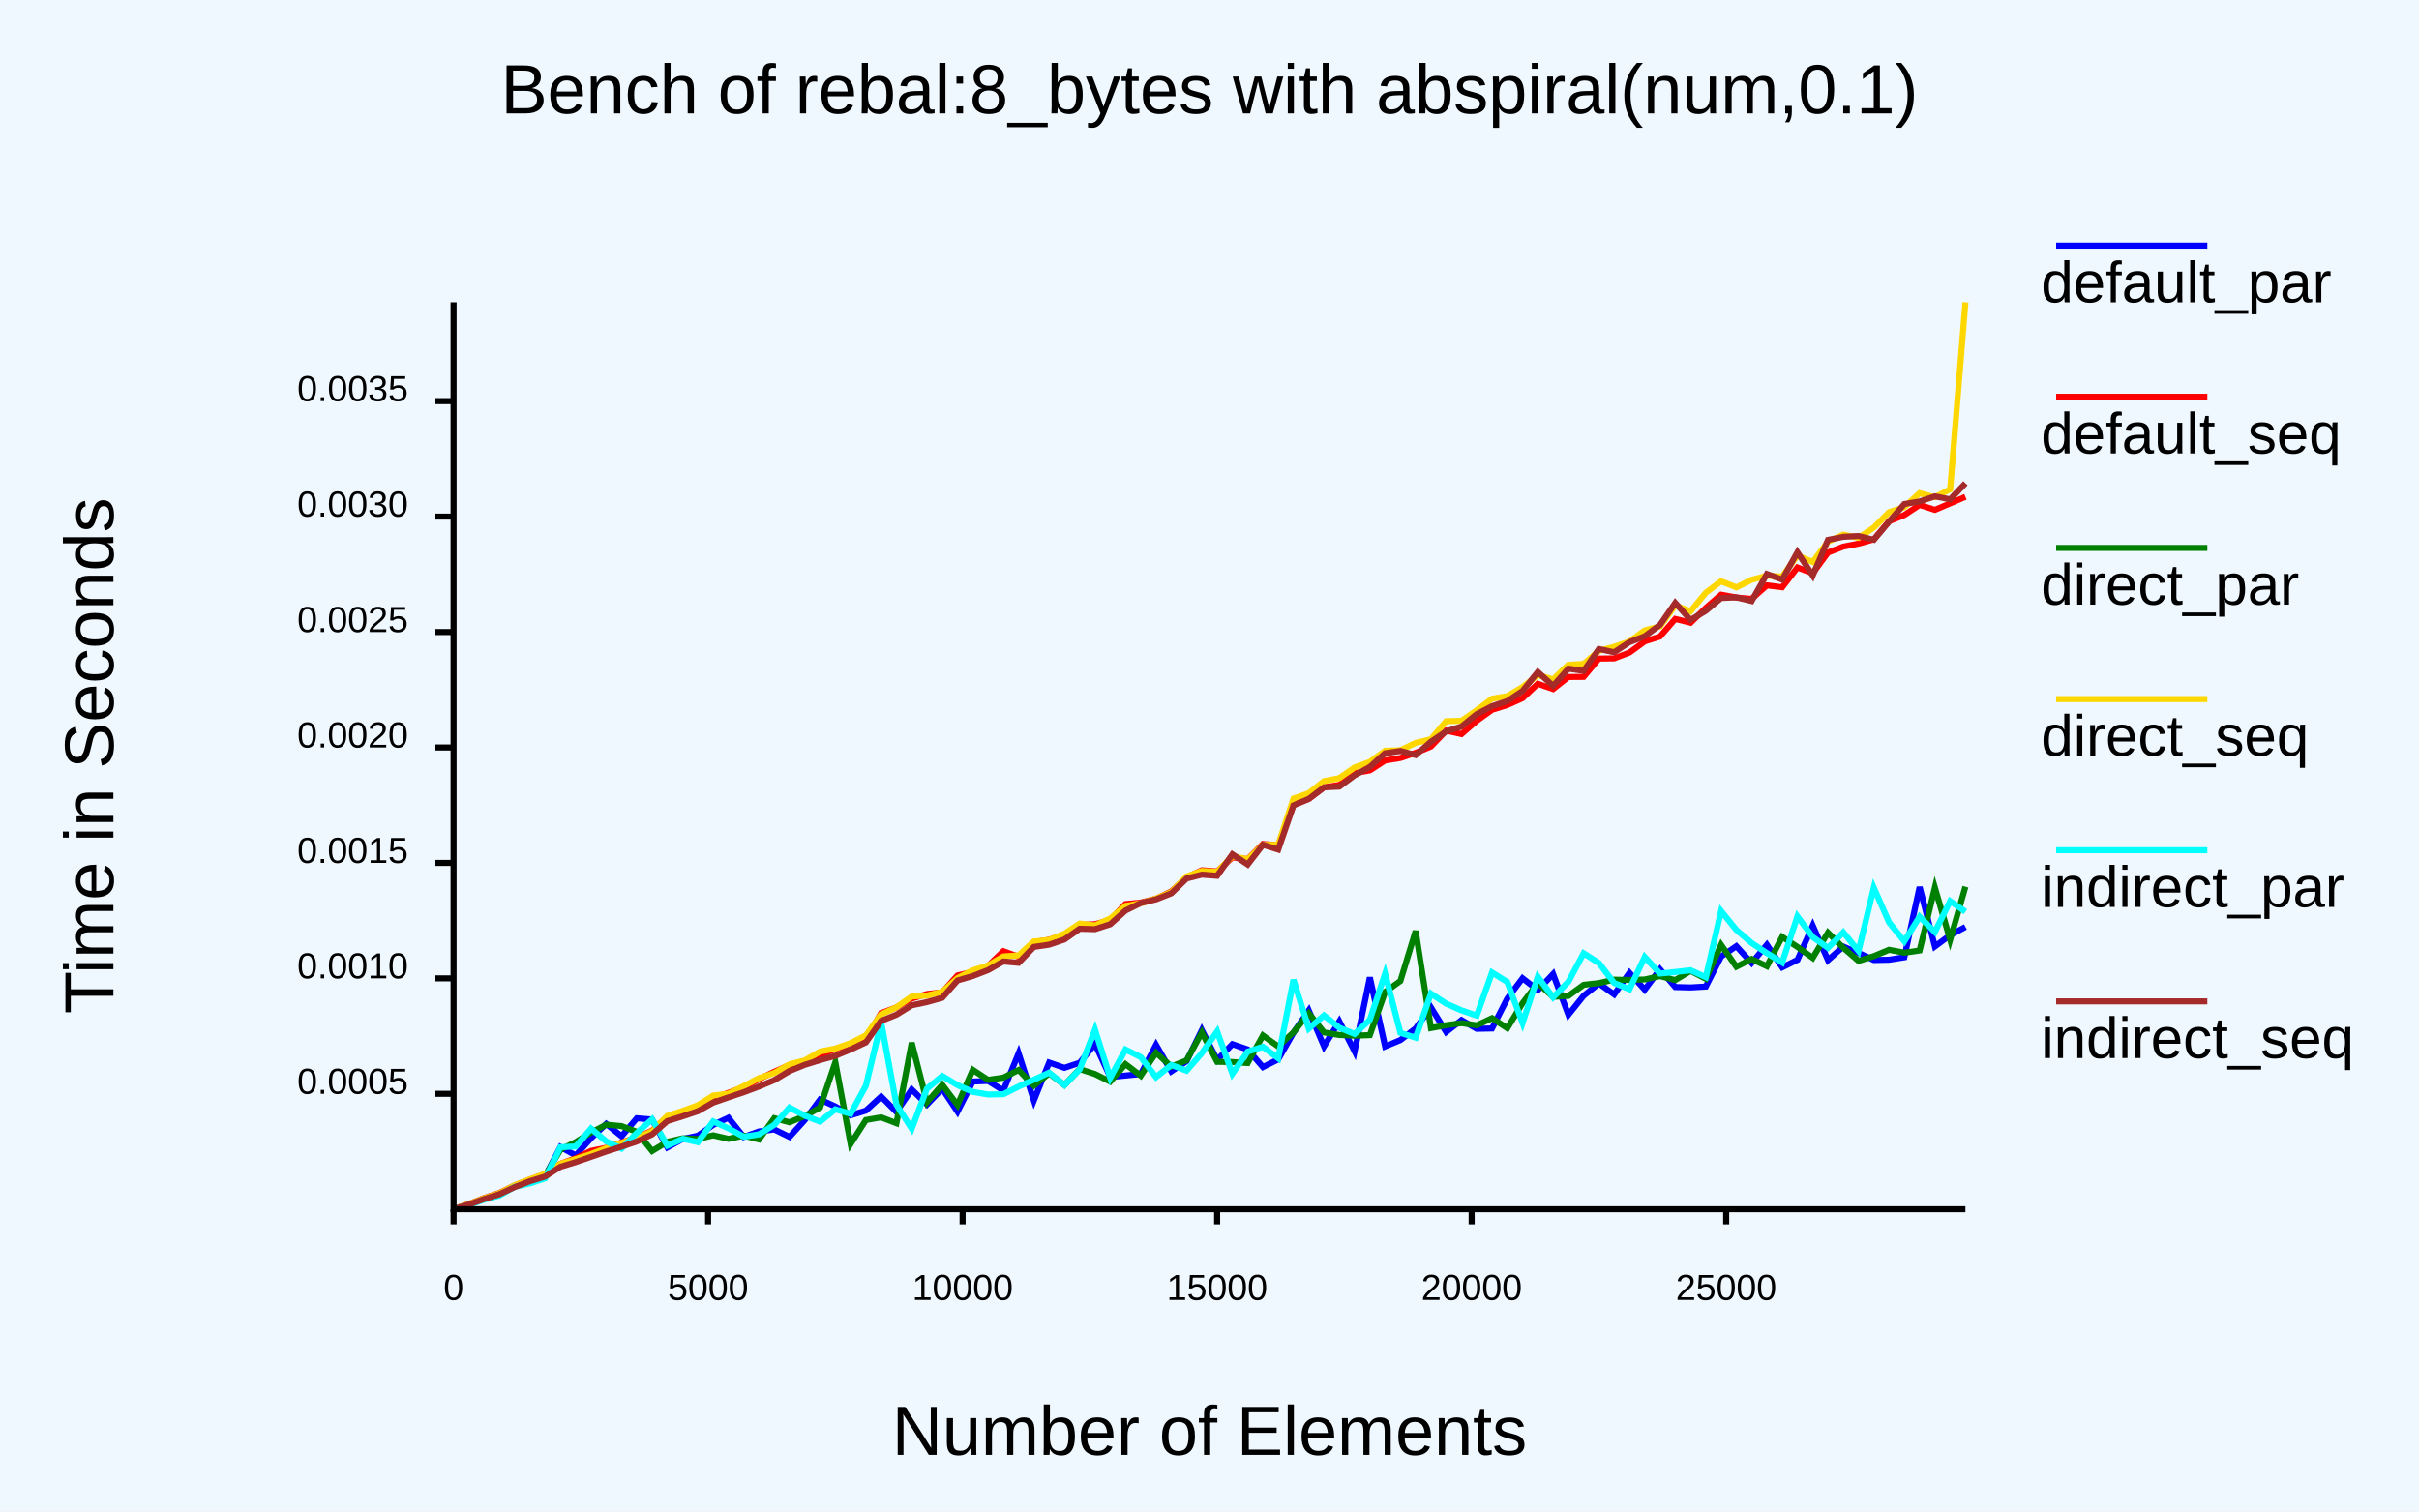
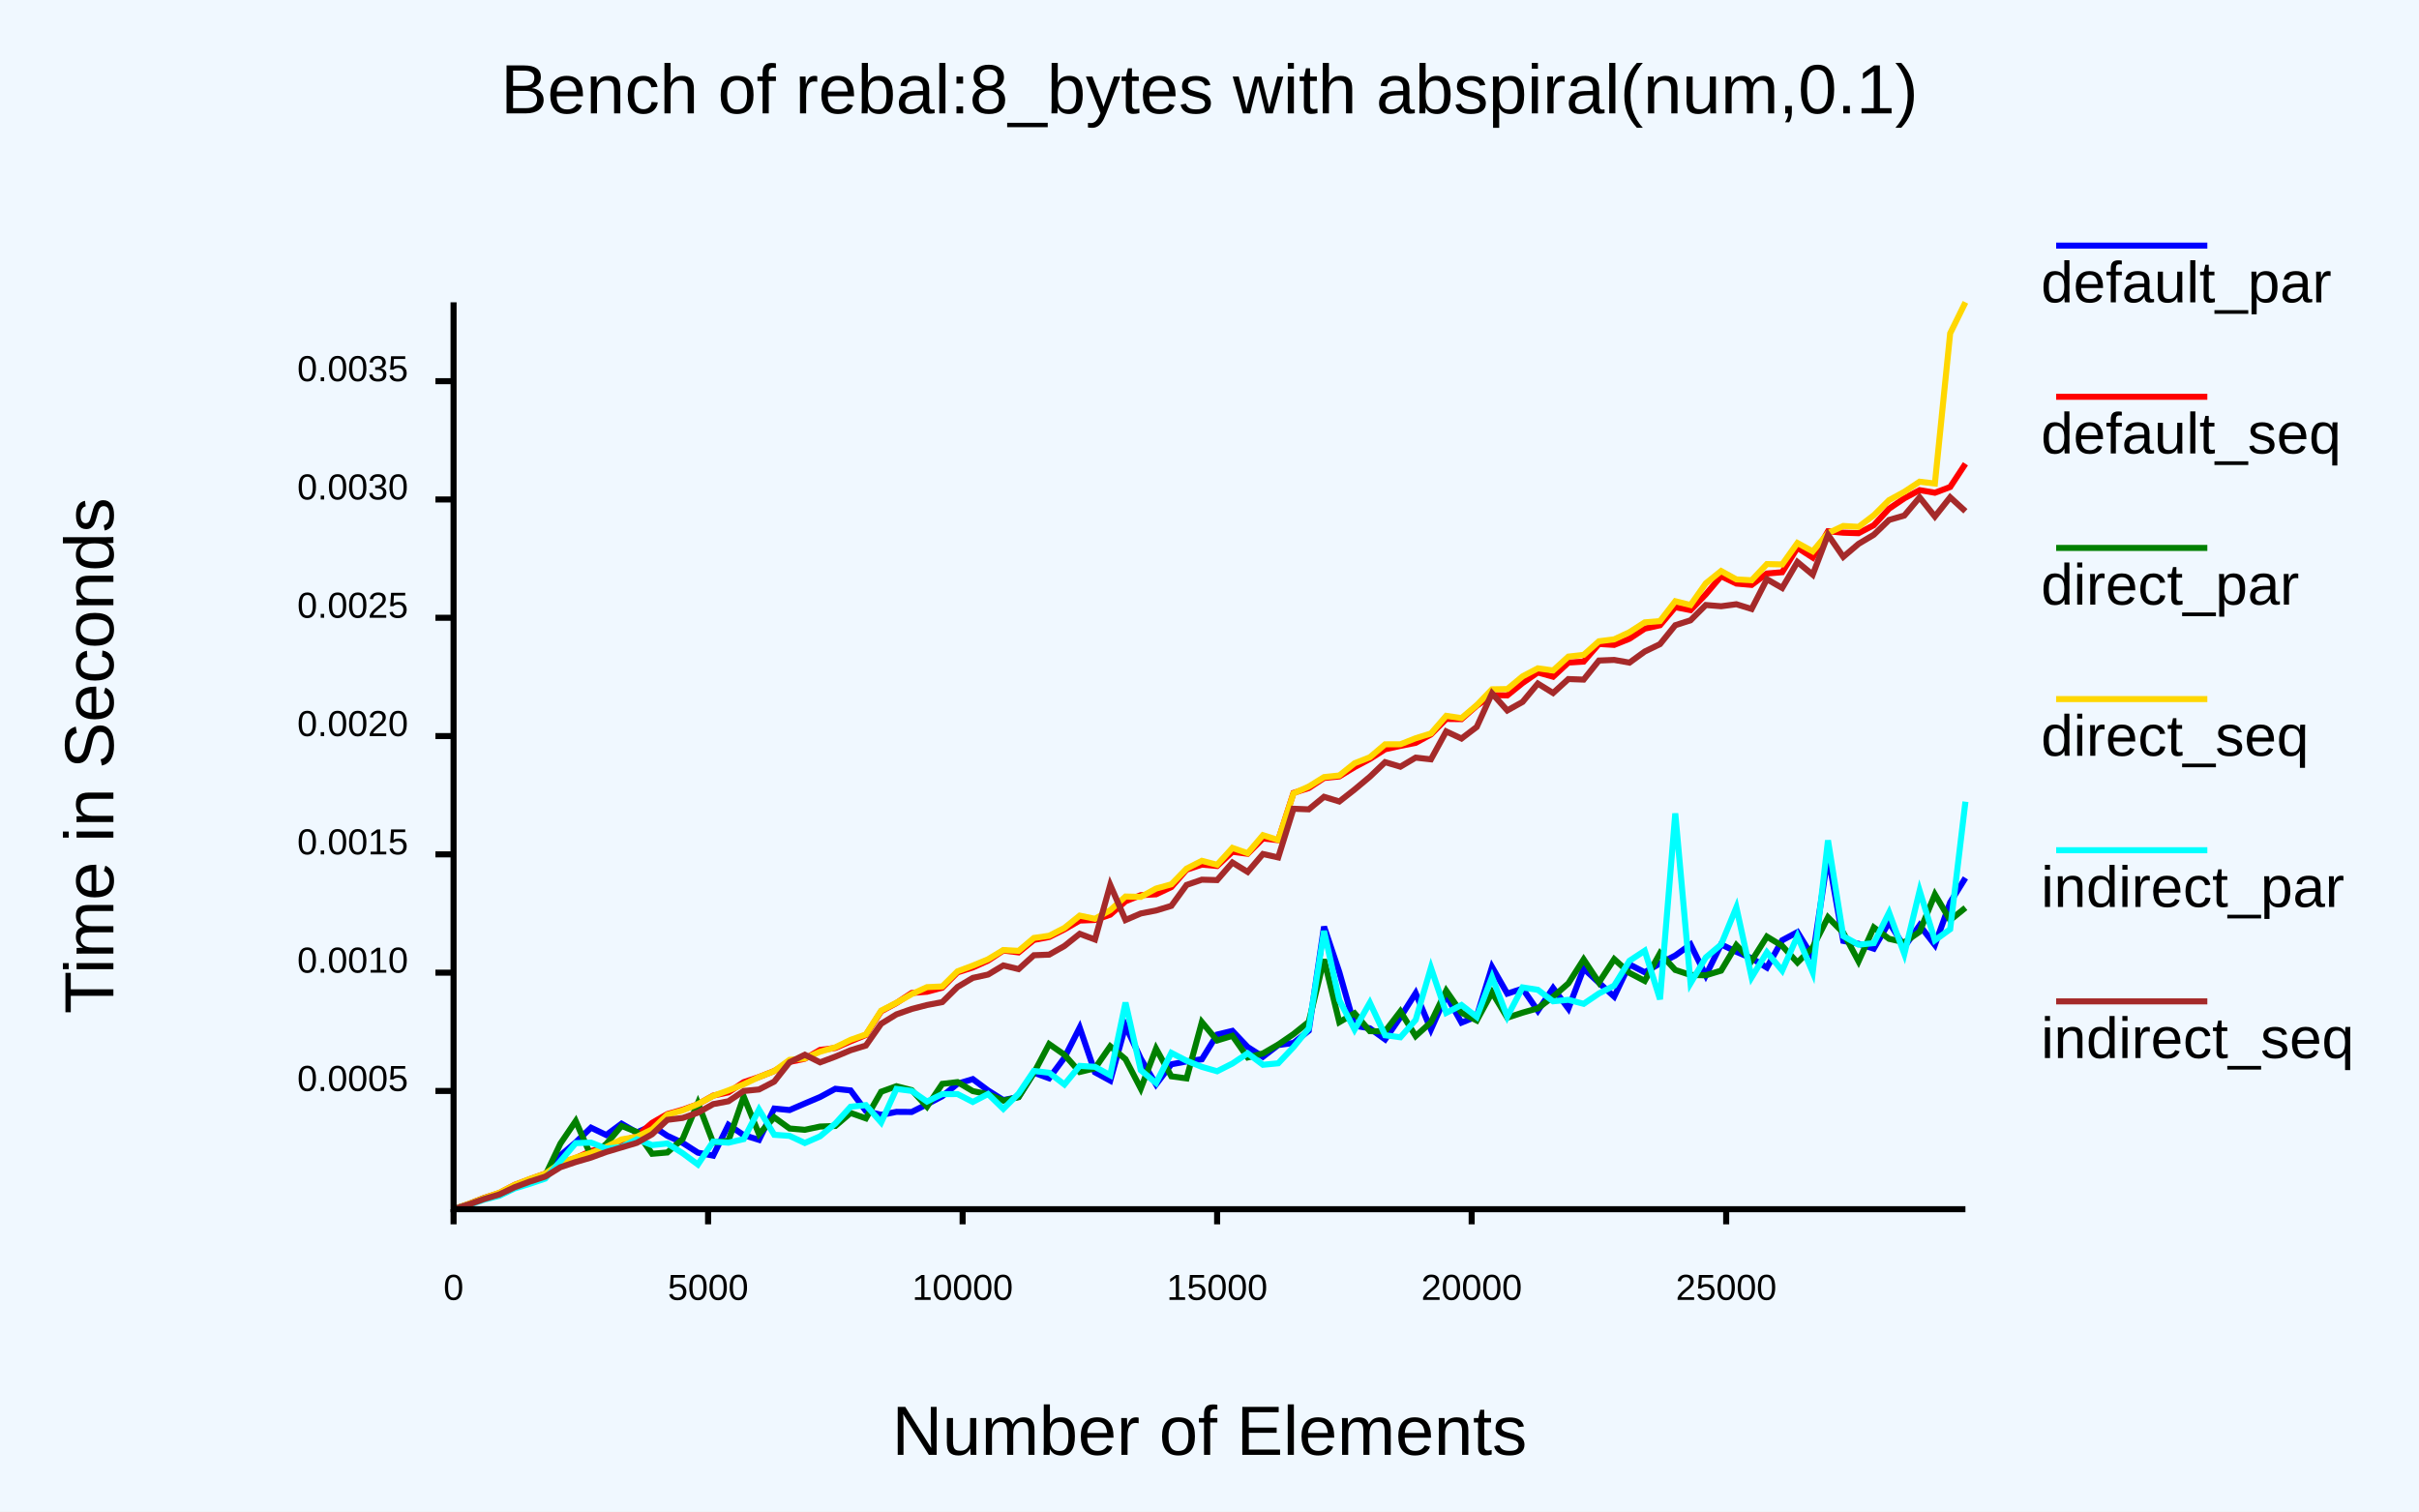
<svg xmlns="http://www.w3.org/2000/svg" class="poloto" width="800" height="500" viewBox="0 0 800 500">
  <style>.poloto {
            font-family: "Arial";
            stroke-width:2;
            }
            .poloto_text{fill: var(--poloto_fg_color,black);  }
            .poloto_axis_lines{stroke: var(--poloto_fg_color,black);stoke-width:3;fill:none}
            .poloto_background{fill: var(--poloto_bg_color,aliceblue); }
            .poloto0stroke{stroke:  var(--poloto_color0,blue); }
            .poloto1stroke{stroke:  var(--poloto_color1,red); }
            .poloto2stroke{stroke:  var(--poloto_color2,green); }
            .poloto3stroke{stroke:  var(--poloto_color3,gold); }
            .poloto4stroke{stroke:  var(--poloto_color4,aqua); }
            .poloto5stroke{stroke:  var(--poloto_color5,brown); }
            .poloto6stroke{stroke:  var(--poloto_color6,lime); }
            .poloto7stroke{stroke:  var(--poloto_color7,chocolate); }
            .poloto0fill{fill:var(--poloto_color0,blue);}
            .poloto1fill{fill:var(--poloto_color1,red);}
            .poloto2fill{fill:var(--poloto_color2,green);}
            .poloto3fill{fill:var(--poloto_color3,gold);}
            .poloto4fill{fill:var(--poloto_color4,aqua);}
            .poloto5fill{fill:var(--poloto_color5,brown);}
            .poloto6fill{fill:var(--poloto_color6,lime);}
            .poloto7fill{fill:var(--poloto_color7,chocolate);}</style>
  <rect class="poloto_background" fill="white" x="0" y="0" width="800" height="500" />
  <line class="poloto_axis_lines" stroke="black" x1="150" x2="150" y1="400" y2="405" />
  <text class="poloto_text" alignment-baseline="start" text-anchor="middle" x="150" y="430">0</text>
  <line class="poloto_axis_lines" stroke="black" x1="234.175" x2="234.175" y1="400" y2="405" />
  <text class="poloto_text" alignment-baseline="start" text-anchor="middle" x="234.175" y="430">5000</text>
  <line class="poloto_axis_lines" stroke="black" x1="318.35" x2="318.35" y1="400" y2="405" />
  <text class="poloto_text" alignment-baseline="start" text-anchor="middle" x="318.35" y="430">10000</text>
  <line class="poloto_axis_lines" stroke="black" x1="402.525" x2="402.525" y1="400" y2="405" />
  <text class="poloto_text" alignment-baseline="start" text-anchor="middle" x="402.525" y="430">15000</text>
  <line class="poloto_axis_lines" stroke="black" x1="486.7" x2="486.7" y1="400" y2="405" />
  <text class="poloto_text" alignment-baseline="start" text-anchor="middle" x="486.7" y="430">20000</text>
  <line class="poloto_axis_lines" stroke="black" x1="570.875" x2="570.875" y1="400" y2="405" />
  <text class="poloto_text" alignment-baseline="start" text-anchor="middle" x="570.875" y="430">25000</text>
-   <line class="poloto_axis_lines" stroke="black" x1="150" x2="144" y1="361.824" y2="361.824" />
-   <text class="poloto_text" alignment-baseline="middle" text-anchor="end" x="135" y="361.824">0.0005</text>
-   <line class="poloto_axis_lines" stroke="black" x1="150" x2="144" y1="323.636" y2="323.636" />
-   <text class="poloto_text" alignment-baseline="middle" text-anchor="end" x="135" y="323.636">0.0010</text>
-   <line class="poloto_axis_lines" stroke="black" x1="150" x2="144" y1="285.448" y2="285.448" />
-   <text class="poloto_text" alignment-baseline="middle" text-anchor="end" x="135" y="285.448">0.0015</text>
-   <line class="poloto_axis_lines" stroke="black" x1="150" x2="144" y1="247.26" y2="247.26" />
-   <text class="poloto_text" alignment-baseline="middle" text-anchor="end" x="135" y="247.26">0.0020</text>
-   <line class="poloto_axis_lines" stroke="black" x1="150" x2="144" y1="209.072" y2="209.072" />
-   <text class="poloto_text" alignment-baseline="middle" text-anchor="end" x="135" y="209.072">0.0025</text>
-   <line class="poloto_axis_lines" stroke="black" x1="150" x2="144" y1="170.884" y2="170.884" />
-   <text class="poloto_text" alignment-baseline="middle" text-anchor="end" x="135" y="170.884">0.0030</text>
-   <line class="poloto_axis_lines" stroke="black" x1="150" x2="144" y1="132.695" y2="132.695" />
-   <text class="poloto_text" alignment-baseline="middle" text-anchor="end" x="135" y="132.695">0.0035</text>
+   <line class="poloto_axis_lines" stroke="black" x1="150" x2="144" y1="360.881" y2="360.881" />
+   <text class="poloto_text" alignment-baseline="middle" text-anchor="end" x="135" y="360.881">0.0005</text>
+   <line class="poloto_axis_lines" stroke="black" x1="150" x2="144" y1="321.75" y2="321.75" />
+   <text class="poloto_text" alignment-baseline="middle" text-anchor="end" x="135" y="321.75">0.0010</text>
+   <line class="poloto_axis_lines" stroke="black" x1="150" x2="144" y1="282.618" y2="282.618" />
+   <text class="poloto_text" alignment-baseline="middle" text-anchor="end" x="135" y="282.618">0.0015</text>
+   <line class="poloto_axis_lines" stroke="black" x1="150" x2="144" y1="243.487" y2="243.487" />
+   <text class="poloto_text" alignment-baseline="middle" text-anchor="end" x="135" y="243.487">0.0020</text>
+   <line class="poloto_axis_lines" stroke="black" x1="150" x2="144" y1="204.355" y2="204.355" />
+   <text class="poloto_text" alignment-baseline="middle" text-anchor="end" x="135" y="204.355">0.0025</text>
+   <line class="poloto_axis_lines" stroke="black" x1="150" x2="144" y1="165.224" y2="165.224" />
+   <text class="poloto_text" alignment-baseline="middle" text-anchor="end" x="135" y="165.224">0.0030</text>
+   <line class="poloto_axis_lines" stroke="black" x1="150" x2="144" y1="126.092" y2="126.092" />
+   <text class="poloto_text" alignment-baseline="middle" text-anchor="end" x="135" y="126.092">0.0035</text>
  <text class="poloto_text" alignment-baseline="middle" text-anchor="start" font-size="large" x="675" y="100">default_par</text>
  <line class="poloto0stroke" stroke="black" x1="680" x2="730" y1="81.25" y2="81.25" />
-   <polyline class="poloto0stroke" fill="none" stroke="black" points="650,306.627 644.949,309.353 639.899,313.084 634.848,293.433 629.798,316.666 624.747,317.473 619.697,317.571 614.646,315.236 609.596,313.123 604.545,317.617 599.495,306.193 594.444,317.524 589.394,319.989 584.343,312.531 579.293,318.549 574.242,312.999 569.192,316.426 564.141,326.358 559.091,326.647 554.04,326.512 548.99,320.628 543.939,327.383 538.889,321.779 533.838,328.953 528.788,325.352 523.737,329.382 518.687,335.687 513.636,322.206 508.586,327.542 503.535,323.6 498.485,330.318 493.434,340.212 488.384,340.314 483.333,337.428 478.283,341.391 473.232,333.261 468.182,340.201 463.131,344.059 458.081,346.158 453.03,323.325 447.98,347.772 442.929,337.835 437.879,346.125 432.828,334.258 427.778,341.593 422.727,350.442 417.677,352.989 412.626,347.151 407.576,345.407 402.525,350.609 397.475,340.751 392.424,351.021 387.374,354.407 382.323,345.642 377.273,355.292 372.222,355.79 367.172,356.27 362.121,345.354 357.071,351.559 352.02,353.231 346.97,351.494 341.919,364.043 336.869,348.426 331.818,360.741 326.768,357.572 321.717,357.765 316.667,367.727 311.616,360.147 306.566,365.371 301.515,360.386 296.465,367.834 291.414,362.734 286.364,367.385 281.313,368.916 276.263,366.021 271.212,363.714 266.162,370.489 261.111,376.088 256.061,373.626 251.01,374.274 245.96,376.107 240.909,369.748 235.859,372.11 230.808,375.682 225.758,376.782 220.707,379.57 215.657,370.333 210.606,369.907 205.556,375.869 200.505,371.78 195.455,376.528 190.404,382.19 185.354,379.429 180.303,389.074 175.253,390.878 170.202,392.467 165.152,395.003 160.101,396.502 155.051,398.439 150,400 " />
+   <polyline class="poloto0stroke" fill="none" stroke="black" points="650,290.413 644.949,298.521 639.899,312.571 634.848,306.07 629.798,313.27 624.747,305.066 619.697,313.807 614.646,312.19 609.596,311.239 604.545,282.92 599.495,316.579 594.444,308.337 589.394,311.041 584.343,320.079 579.293,316.983 574.242,314.846 569.192,312.401 564.141,322.655 559.091,312.427 554.04,316.081 548.99,318.693 543.939,321.625 538.889,319.033 533.838,329.669 528.788,325.086 523.737,320.385 518.687,333.637 513.636,326.848 508.586,334.348 503.535,327.029 498.485,328.685 493.434,319.865 488.384,336.213 483.333,338.277 478.283,329.239 473.232,340.543 468.182,328.53 463.131,336.493 458.081,343.825 453.03,340.16 447.98,339.295 442.929,321.578 437.879,306.525 432.828,340.955 427.778,345.003 422.727,345.692 417.677,349.576 412.626,346.344 407.576,341.013 402.525,342.231 397.475,350.401 392.424,351.112 387.374,352.066 382.323,358.711 377.273,350.177 372.222,339.35 367.172,357.461 362.121,354.705 357.071,339.919 352.02,349.888 346.97,356.686 341.919,354.849 336.869,362.869 331.818,363.906 326.768,360.703 321.717,356.962 316.667,358.499 311.616,362.63 306.566,365.299 301.515,367.828 296.465,367.794 291.414,368.786 286.364,367.507 281.313,360.708 276.263,360.164 271.212,362.89 266.162,365.029 261.111,367.2 256.061,366.703 251.01,377.058 245.96,375.493 240.909,372.095 235.859,382.285 230.808,381.297 225.758,378.051 220.707,375.715 215.657,372.363 210.606,374.609 205.556,371.711 200.505,375.45 195.455,373.03 190.404,377.873 185.354,382.189 180.303,388.833 175.253,390.707 170.202,392.277 165.152,394.971 160.101,396.447 155.051,398.401 150,399.999 " />
  <text class="poloto_text" alignment-baseline="middle" text-anchor="start" font-size="large" x="675" y="150">default_seq</text>
  <line class="poloto1stroke" stroke="black" x1="680" x2="730" y1="131.25" y2="131.25" />
-   <polyline class="poloto1stroke" fill="none" stroke="black" points="650,164.349 644.949,166.518 639.899,168.661 634.848,167.033 629.798,170.365 624.747,172.436 619.697,178.423 614.646,179.821 609.596,180.82 604.545,182.782 599.495,189.644 594.444,187.72 589.394,194.257 584.343,193.627 579.293,198.115 574.242,197.652 569.192,196.72 564.141,201.093 559.091,205.997 554.04,204.734 548.99,210.551 543.939,212.167 538.889,215.852 533.838,217.779 528.788,217.843 523.737,223.902 518.687,223.939 513.636,227.931 508.586,226.183 503.535,230.946 498.485,233.214 493.434,234.792 488.384,238.433 483.333,242.826 478.283,241.686 473.232,246.935 468.182,249.036 463.131,250.741 458.081,251.563 453.03,254.831 447.98,255.739 442.929,259.658 437.879,260.416 432.828,264.263 427.778,266.167 422.727,279.553 417.677,279.182 412.626,284.2 407.576,283.601 402.525,288.259 397.475,287.88 392.424,290.235 387.374,294.897 382.323,297.302 377.273,298.567 372.222,299.052 367.172,304.338 362.121,305.729 357.071,305.952 352.02,309.183 346.97,310.871 341.919,311.66 336.869,316.487 331.818,314.656 326.768,319.52 321.717,321.483 316.667,322.67 311.616,328.264 306.566,328.805 301.515,330.303 296.465,333.256 291.414,335.115 286.364,343.87 281.313,345.609 276.263,347.012 271.212,348.994 266.162,351.016 261.111,352.308 256.061,354.538 251.01,356.974 245.96,359.658 240.909,361.507 235.859,363.242 230.808,366.014 225.758,367.969 220.707,369.464 215.657,374.001 210.606,376.304 205.556,377.915 200.505,379.675 195.455,380.706 190.404,383.13 185.354,384.975 180.303,388.357 175.253,390.175 170.202,392.121 165.152,394.621 160.101,396.294 155.051,398.26 150,399.999 " />
+   <polyline class="poloto1stroke" fill="none" stroke="black" points="650,153.418 644.949,161.095 639.899,162.995 634.848,162.137 629.798,164.83 624.747,168.269 619.697,173.73 614.646,176.377 609.596,176.21 604.545,175.741 599.495,184.449 594.444,181.189 589.394,189.286 584.343,189.716 579.293,193.481 574.242,193.038 569.192,190.61 564.141,196.594 559.091,201.827 554.04,200.844 548.99,206.821 543.939,207.952 538.889,211.292 533.838,213.331 528.788,213.02 523.737,218.852 518.687,219.172 513.636,223.854 508.586,222.439 503.535,225.945 498.485,230.03 493.434,229.917 488.384,233.458 483.333,237.883 478.283,237.824 473.232,242.949 468.182,245.733 463.131,246.736 458.081,247.854 453.03,251.074 447.98,253.758 442.929,256.842 437.879,257.359 432.828,260.688 427.778,262.288 422.727,277.93 417.677,277.349 412.626,282.424 407.576,281.761 402.525,286.462 397.475,286.011 392.424,287.689 387.374,293.444 382.323,295.833 377.273,296.118 372.222,298.137 367.172,302.567 362.121,304.322 357.071,304.518 352.02,307.429 346.97,309.964 341.919,310.922 336.869,315.051 331.818,314.43 326.768,317.759 321.717,320.035 316.667,321.653 311.616,326.728 306.566,328.067 301.515,328.473 296.465,331.802 291.414,334.528 286.364,342.373 281.313,344.444 276.263,346.659 271.212,347.304 266.162,350.221 261.111,351.291 256.061,354.275 251.01,356.268 245.96,357.971 240.909,361.343 235.859,362.415 230.808,365.275 225.758,367.078 220.707,368.522 215.657,371.424 210.606,375.824 205.556,377.5 200.505,379.456 195.455,380.75 190.404,383.067 185.354,384.686 180.303,388.231 175.253,390.041 170.202,391.95 165.152,394.608 160.101,396.25 155.051,398.25 150,400 " />
  <text class="poloto_text" alignment-baseline="middle" text-anchor="start" font-size="large" x="675" y="200">direct_par</text>
  <line class="poloto2stroke" stroke="black" x1="680" x2="730" y1="181.25" y2="181.25" />
-   <polyline class="poloto2stroke" fill="none" stroke="black" points="650,293.313 644.949,310.879 639.899,293.613 634.848,314.42 629.798,315.155 624.747,314.193 619.697,316.293 614.646,317.854 609.596,313.513 604.545,308.521 599.495,316.868 594.444,313.245 589.394,309.918 584.343,319.623 579.293,317.246 574.242,319.793 569.192,312.563 564.141,323.753 559.091,321.158 554.04,324.202 548.99,322.89 543.939,323.999 538.889,324.168 533.838,324.062 528.788,325.206 523.737,325.78 518.687,329.436 513.636,329.743 508.586,325.219 503.535,331.827 498.485,340.121 493.434,336.806 488.384,339.167 483.333,338.443 478.283,339.127 473.232,340.072 468.182,307.959 463.131,324.512 458.081,328.133 453.03,342.408 447.98,342.596 442.929,342.366 437.879,341.515 432.828,335.149 427.778,341.493 422.727,346.166 417.677,342.536 412.626,351.643 407.576,351.31 402.525,351.236 397.475,341.538 392.424,350.766 387.374,352.814 382.323,348.234 377.273,355.844 372.222,352.009 367.172,357.794 362.121,355.287 357.071,353.654 352.02,358.913 346.97,355.06 341.919,359.124 336.869,353.961 331.818,356.483 326.768,357.219 321.717,353.907 316.667,365.529 311.616,358.835 306.566,364.622 301.515,344.928 296.465,371.553 291.414,369.612 286.364,370.49 281.313,378.408 276.263,351.366 271.212,366.358 266.162,369.16 261.111,371.241 256.061,369.882 251.01,376.926 245.96,375.654 240.909,376.728 235.859,375.562 230.808,376.755 225.758,376.549 220.707,377.704 215.657,380.74 210.606,374.403 205.556,372.505 200.505,372.034 195.455,374.644 190.404,377.787 185.354,380.3 180.303,388.879 175.253,390.836 170.202,392.415 165.152,395.143 160.101,396.511 155.051,398.413 150,399.995 " />
+   <polyline class="poloto2stroke" fill="none" stroke="black" points="650,300.276 644.949,304.372 639.899,295.874 634.848,308.212 629.798,311.711 624.747,310.554 619.697,306.797 614.646,318.01 609.596,308.528 604.545,303.447 599.495,313.368 594.444,318.403 589.394,312.881 584.343,309.825 579.293,317.826 574.242,312.639 569.192,321.08 564.141,322.622 559.091,322.512 554.04,320.861 548.99,315.315 543.939,324.475 538.889,321.827 533.838,317.281 528.788,324.989 523.737,317.362 518.687,325.289 513.636,329.712 508.586,333.538 503.535,334.98 498.485,336.647 493.434,328.286 488.384,337.565 483.333,335.002 478.283,327.719 473.232,338.16 468.182,342.727 463.131,334.559 458.081,341.164 453.03,341.105 447.98,335.189 442.929,338.122 437.879,317.348 432.828,338.018 427.778,342.067 422.727,345.534 417.677,348.465 412.626,349.794 407.576,342.639 402.525,344.181 397.475,338.102 392.424,356.727 387.374,356.035 382.323,346.878 377.273,360.094 372.222,350.364 367.172,346.102 362.121,353.39 357.071,354.602 352.02,348.899 346.97,345.375 341.919,354.936 336.869,362.936 331.818,364.082 326.768,361.957 321.717,360.931 316.667,357.956 311.616,358.54 306.566,366.078 301.515,360.605 296.465,359.313 291.414,361.133 286.364,369.943 281.313,368.156 276.263,372.461 271.212,372.656 266.162,373.735 261.111,373.301 256.061,369.615 251.01,375.158 245.96,362.741 240.909,377.333 235.859,378.005 230.808,364.837 225.758,376.788 220.707,381.232 215.657,381.668 210.606,374.451 205.556,372.451 200.505,378.407 195.455,382.414 190.404,370.827 185.354,378.27 180.303,388.875 175.253,390.753 170.202,392.327 165.152,394.963 160.101,396.421 155.051,398.41 150,399.996 " />
  <text class="poloto_text" alignment-baseline="middle" text-anchor="start" font-size="large" x="675" y="250">direct_seq</text>
  <line class="poloto3stroke" stroke="black" x1="680" x2="730" y1="231.25" y2="231.25" />
-   <polyline class="poloto3stroke" fill="none" stroke="black" points="650,100 644.949,161.858 639.899,164.483 634.848,163.14 629.798,167.753 624.747,169.441 619.697,174.517 614.646,177.913 609.596,176.853 604.545,179.19 599.495,185.897 594.444,183.762 589.394,190.711 584.343,190.442 579.293,191.79 574.242,194.302 569.192,192.273 564.141,196.072 559.091,202.213 554.04,200.247 548.99,207.204 543.939,208.53 538.889,212.225 533.838,213.932 528.788,215.279 523.737,219.608 518.687,219.9 513.636,224.736 508.586,223.289 503.535,227.28 498.485,230.27 493.434,231.126 488.384,234.949 483.333,238.443 478.283,238.557 473.232,244.523 468.182,245.743 463.131,248.174 458.081,248.354 453.03,252.032 447.98,253.872 442.929,257.397 437.879,258.377 432.828,262.381 427.778,264.157 422.727,279.423 417.677,279.472 412.626,284.253 407.576,283.206 402.525,288.411 397.475,288.116 392.424,289.912 387.374,295.106 382.323,297.217 377.273,298.811 372.222,299.665 367.172,303.82 362.121,306.125 357.071,305.501 352.02,308.883 346.97,310.912 341.919,311.438 336.869,316.045 331.818,316.389 326.768,319.375 321.717,320.953 316.667,323.542 311.616,328.097 306.566,329.304 301.515,329.651 296.465,333.206 291.414,335.528 286.364,342.488 281.313,345.051 276.263,346.846 271.212,347.86 266.162,350.779 261.111,352.065 256.061,354.933 251.01,356.625 245.96,359.267 240.909,361.767 235.859,362.413 230.808,365.604 225.758,367.471 220.707,369.103 215.657,374.238 210.606,376.401 205.556,378.073 200.505,379.787 195.455,381.732 190.404,383.399 185.354,384.99 180.303,388.251 175.253,390.124 170.202,392.087 165.152,394.734 160.101,396.373 155.051,398.241 150,399.996 " />
+   <polyline class="poloto3stroke" fill="none" stroke="black" points="650,100 644.949,110.266 639.899,159.956 634.848,159.344 629.798,162.685 624.747,165.44 619.697,170.455 614.646,174.281 609.596,173.99 604.545,176.359 599.495,182.384 594.444,179.625 589.394,186.708 584.343,186.593 579.293,191.951 574.242,191.658 569.192,188.891 564.141,192.957 559.091,200.133 554.04,198.895 548.99,205.446 543.939,205.874 538.889,209.122 533.838,211.485 528.788,212.133 523.737,216.626 518.687,217.198 513.636,221.784 508.586,221.076 503.535,223.734 498.485,227.933 493.434,228.021 488.384,233.256 483.333,237.541 478.283,236.795 473.232,242.628 468.182,244.204 463.131,246.199 458.081,246.219 453.03,250.5 447.98,252.483 442.929,256.52 437.879,257.053 432.828,260.182 427.778,262.44 422.727,277.862 417.677,276.271 412.626,282.239 407.576,280.488 402.525,286.059 397.475,284.755 392.424,287.335 387.374,292.523 382.323,293.934 377.273,296.676 372.222,296.561 367.172,301.076 362.121,303.931 357.071,302.882 352.02,306.951 346.97,309.539 341.919,310.267 336.869,314.538 331.818,314.264 326.768,317.316 321.717,319.417 316.667,321.305 311.616,326.313 306.566,326.542 301.515,328.847 296.465,331.719 291.414,334.297 286.364,342.179 281.313,343.967 276.263,346.435 271.212,347.907 266.162,350.114 261.111,350.588 256.061,354.303 251.01,356.276 245.96,358.683 240.909,360.688 235.859,362.504 230.808,365.216 225.758,367.302 220.707,368.746 215.657,373.596 210.606,376.047 205.556,376.908 200.505,379.396 195.455,381.352 190.404,382.92 185.354,384.739 180.303,388.264 175.253,390.004 170.202,391.969 165.152,394.564 160.101,396.301 155.051,398.231 150,399.995 " />
  <text class="poloto_text" alignment-baseline="middle" text-anchor="start" font-size="large" x="675" y="300">indirect_par</text>
  <line class="poloto4stroke" stroke="black" x1="680" x2="730" y1="281.25" y2="281.25" />
-   <polyline class="poloto4stroke" fill="none" stroke="black" points="650,301.592 644.949,298.086 639.899,308.305 634.848,303.236 629.798,311.375 624.747,305.107 619.697,293.649 614.646,314.576 609.596,308.4 604.545,313.545 599.495,309.963 594.444,303.135 589.394,318.378 584.343,315.292 579.293,311.935 574.242,307.607 569.192,301.373 564.141,323.252 559.091,320.957 554.04,321.525 548.99,322.031 543.939,316.552 538.889,327.239 533.838,325.175 528.788,318.56 523.737,315.332 518.687,324.77 513.636,329.951 508.586,323.112 503.535,338.387 498.485,324.82 493.434,321.703 488.384,335.959 483.333,334.22 478.283,332.015 473.232,328.683 468.182,343.271 463.131,341.659 458.081,322.081 453.03,337.339 447.98,342.034 442.929,339.957 437.879,335.902 432.828,340.234 427.778,324.107 422.727,350.08 417.677,346.28 412.626,347.876 407.576,355.186 402.525,341.191 397.475,348.365 392.424,354.173 387.374,352.294 382.323,356.313 377.273,349.692 372.222,347.181 367.172,356.555 362.121,340.6 357.071,353.74 352.02,358.963 346.97,354.838 341.919,357.161 336.869,359.424 331.818,361.95 326.768,362.049 321.717,361.189 316.667,358.962 311.616,355.939 306.566,360.108 301.515,373.367 296.465,365.439 291.414,338.132 286.364,359.152 281.313,368.417 276.263,366.951 271.212,371.023 266.162,369.057 261.111,366.365 256.061,372.089 251.01,375.234 245.96,376.039 240.909,373.26 235.859,370.964 230.808,377.81 225.758,376.716 220.707,378.964 215.657,370.246 210.606,374.779 205.556,379.925 200.505,377.567 195.455,373.329 190.404,379.253 185.354,379.483 180.303,389.782 175.253,391.45 170.202,392.575 165.152,395.465 160.101,396.854 155.051,398.567 150,399.998 " />
+   <polyline class="poloto4stroke" fill="none" stroke="black" points="650,265.193 644.949,307.365 639.899,311.042 634.848,294.643 629.798,315.551 624.747,301.88 619.697,311.977 614.646,312.5 609.596,309.664 604.545,277.98 599.495,321.653 594.444,309.659 589.394,321.063 584.343,315.013 579.293,323.304 574.242,300.147 569.192,312.45 564.141,316.715 559.091,325.249 554.04,269.065 548.99,330.56 543.939,314.504 538.889,317.825 533.838,326.036 528.788,328.637 523.737,332.061 518.687,330.729 513.636,331.224 508.586,327.418 503.535,326.626 498.485,336.296 493.434,323.196 488.384,336.385 483.333,332.456 478.283,335.057 473.232,320.115 468.182,337.38 463.131,343.122 458.081,342.46 453.03,331.686 447.98,340.577 442.929,330.834 437.879,307.956 432.828,340.196 427.778,346.364 422.727,351.733 417.677,352.221 412.626,348.43 407.576,351.81 402.525,354.364 397.475,352.914 392.424,350.882 387.374,348.29 382.323,358.253 377.273,354.008 372.222,331.647 367.172,355.661 362.121,352.899 357.071,352.592 352.02,358.742 346.97,354.864 341.919,354.261 336.869,361.767 331.818,366.809 326.768,361.895 321.717,364.518 316.667,361.91 311.616,361.919 306.566,364.387 301.515,360.868 296.465,360.219 291.414,371.303 286.364,365.57 281.313,366.099 276.263,371.649 271.212,375.885 266.162,378.093 261.111,375.731 256.061,375.385 251.01,367.03 245.96,376.805 240.909,377.992 235.859,377.637 230.808,385.214 225.758,381.475 220.707,378.248 215.657,378.786 210.606,376.874 205.556,379.419 200.505,379.94 195.455,377.968 190.404,378.136 185.354,384.086 180.303,389.876 175.253,391.582 170.202,393.127 165.152,395.539 160.101,396.833 155.051,398.572 150,399.994 " />
  <text class="poloto_text" alignment-baseline="middle" text-anchor="start" font-size="large" x="675" y="350">indirect_seq</text>
  <line class="poloto5stroke" stroke="black" x1="680" x2="730" y1="331.25" y2="331.25" />
-   <polyline class="poloto5stroke" fill="none" stroke="black" points="650,159.856 644.949,165.187 639.899,164.191 634.848,165.89 629.798,166.728 624.747,172.548 619.697,178.557 614.646,177.313 609.596,177.575 604.545,178.586 599.495,190.364 594.444,182.686 589.394,191.722 584.343,189.871 579.293,198.812 574.242,197.6 569.192,197.828 564.141,202.048 559.091,205.065 554.04,199.422 548.99,206.712 543.939,210.472 538.889,212.414 533.838,215.756 528.788,214.679 523.737,221.936 518.687,221.188 513.636,226.879 508.586,222.287 503.535,228.56 498.485,231.916 493.434,233.592 488.384,236.219 483.333,240.33 478.283,241.924 473.232,245.351 468.182,249.766 463.131,248.415 458.081,249.171 453.03,253.692 447.98,256.469 442.929,260.219 437.879,260.435 432.828,264.262 427.778,266.405 422.727,281.042 417.677,279.442 412.626,285.971 407.576,282.591 402.525,289.71 397.475,289.328 392.424,290.607 387.374,295.512 382.323,297.508 377.273,298.719 372.222,301.205 367.172,305.745 362.121,307.368 357.071,307.227 352.02,310.773 346.97,312.488 341.919,313.229 336.869,318.491 331.818,318.052 326.768,320.904 321.717,322.853 316.667,324.326 311.616,330.062 306.566,331.483 301.515,332.549 296.465,335.668 291.414,337.678 286.364,344.822 281.313,347.168 276.263,349.261 271.212,350.663 266.162,352.225 261.111,354.277 256.061,357.296 251.01,359.411 245.96,361.305 240.909,362.994 235.859,364.728 230.808,367.578 225.758,369.262 220.707,370.832 215.657,375.26 210.606,377.598 205.556,379.295 200.505,380.908 195.455,382.675 190.404,384.421 185.354,385.96 180.303,389.173 175.253,390.722 170.202,392.681 165.152,395.034 160.101,396.635 155.051,398.41 150,399.995 " />
+   <polyline class="poloto5stroke" fill="none" stroke="black" points="650,169.13 644.949,164.502 639.899,170.861 634.848,164.507 629.798,170.526 624.747,171.995 619.697,176.886 614.646,179.907 609.596,184.207 604.545,176.886 599.495,190.107 594.444,185.914 589.394,194.503 584.343,191.595 579.293,201.446 574.242,199.878 569.192,200.542 564.141,200.129 559.091,205.19 554.04,206.815 548.99,213.072 543.939,215.524 538.889,219.193 533.838,218.298 528.788,218.5 523.737,224.81 518.687,224.625 513.636,229.239 508.586,226.12 503.535,232.195 498.485,235.014 493.434,229.354 488.384,240.467 483.333,244.304 478.283,241.949 473.232,251.181 468.182,250.621 463.131,253.617 458.081,252.112 453.03,256.943 447.98,261.17 442.929,265.129 437.879,263.581 432.828,267.725 427.778,267.525 422.727,283.637 417.677,282.501 412.626,288.426 407.576,285.317 402.525,291.133 397.475,290.993 392.424,292.726 387.374,299.654 382.323,301.184 377.273,302.17 372.222,304.342 367.172,292.725 362.121,310.782 357.071,308.905 352.02,312.932 346.97,315.788 341.919,315.983 336.869,320.574 331.818,319.361 326.768,322.375 321.717,323.482 316.667,326.484 311.616,331.491 306.566,332.456 301.515,333.761 296.465,335.548 291.414,338.64 286.364,345.858 281.313,347.411 276.263,349.527 271.212,351.42 266.162,348.901 261.111,351.39 256.061,357.776 251.01,360.39 245.96,360.891 240.909,364.285 235.859,365.236 230.808,368.072 225.758,369.814 220.707,370.434 215.657,375.201 210.606,378.047 205.556,379.555 200.505,381.063 195.455,382.923 190.404,384.396 185.354,386.101 180.303,389.219 175.253,390.846 170.202,392.718 165.152,395.109 160.101,396.631 155.051,398.422 150,400 " />
  <text class="poloto_text" alignment-baseline="start" text-anchor="middle" font-size="x-large" x="400" y="37.5">Bench of rebal:8_bytes with abspiral(num,0.1)</text>
  <text class="poloto_text" alignment-baseline="start" text-anchor="middle" font-size="x-large" x="400" y="481.25">Number of Elements</text>
  <text class="poloto_text" alignment-baseline="start" text-anchor="middle" font-size="x-large" transform="rotate(-90,37.5,250)" x="37.5" y="250">Time in Seconds</text>
  <path stroke="black" fill="none" class="poloto_axis_lines" d=" M 150 100 L 150 400 L 650 400" />
</svg>
